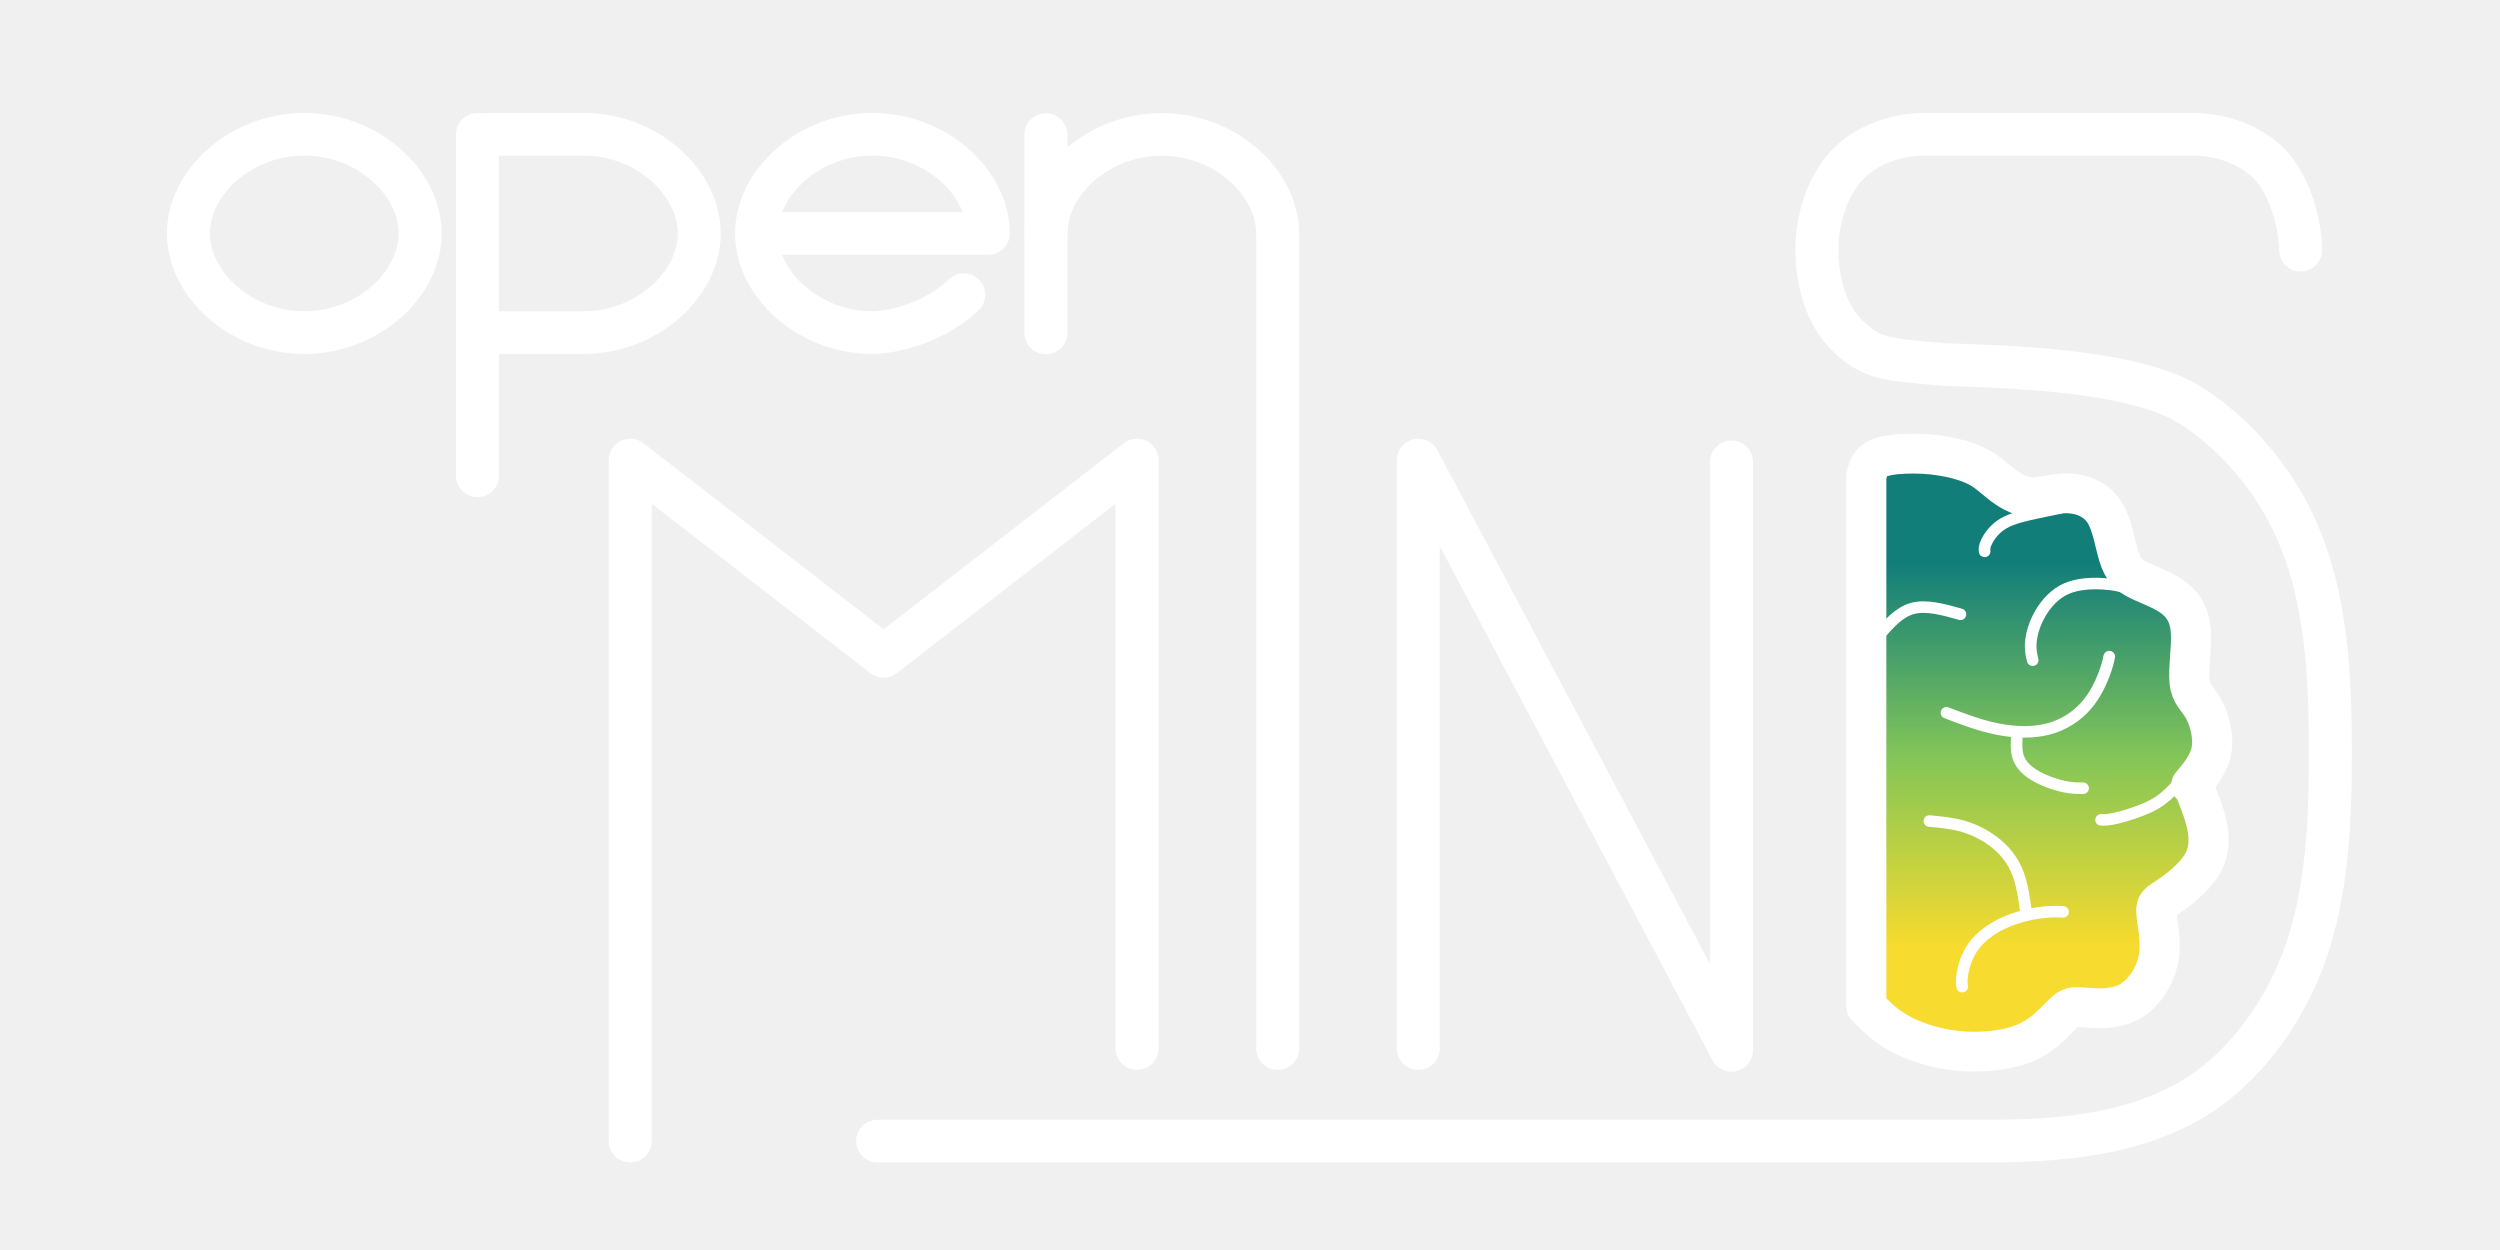
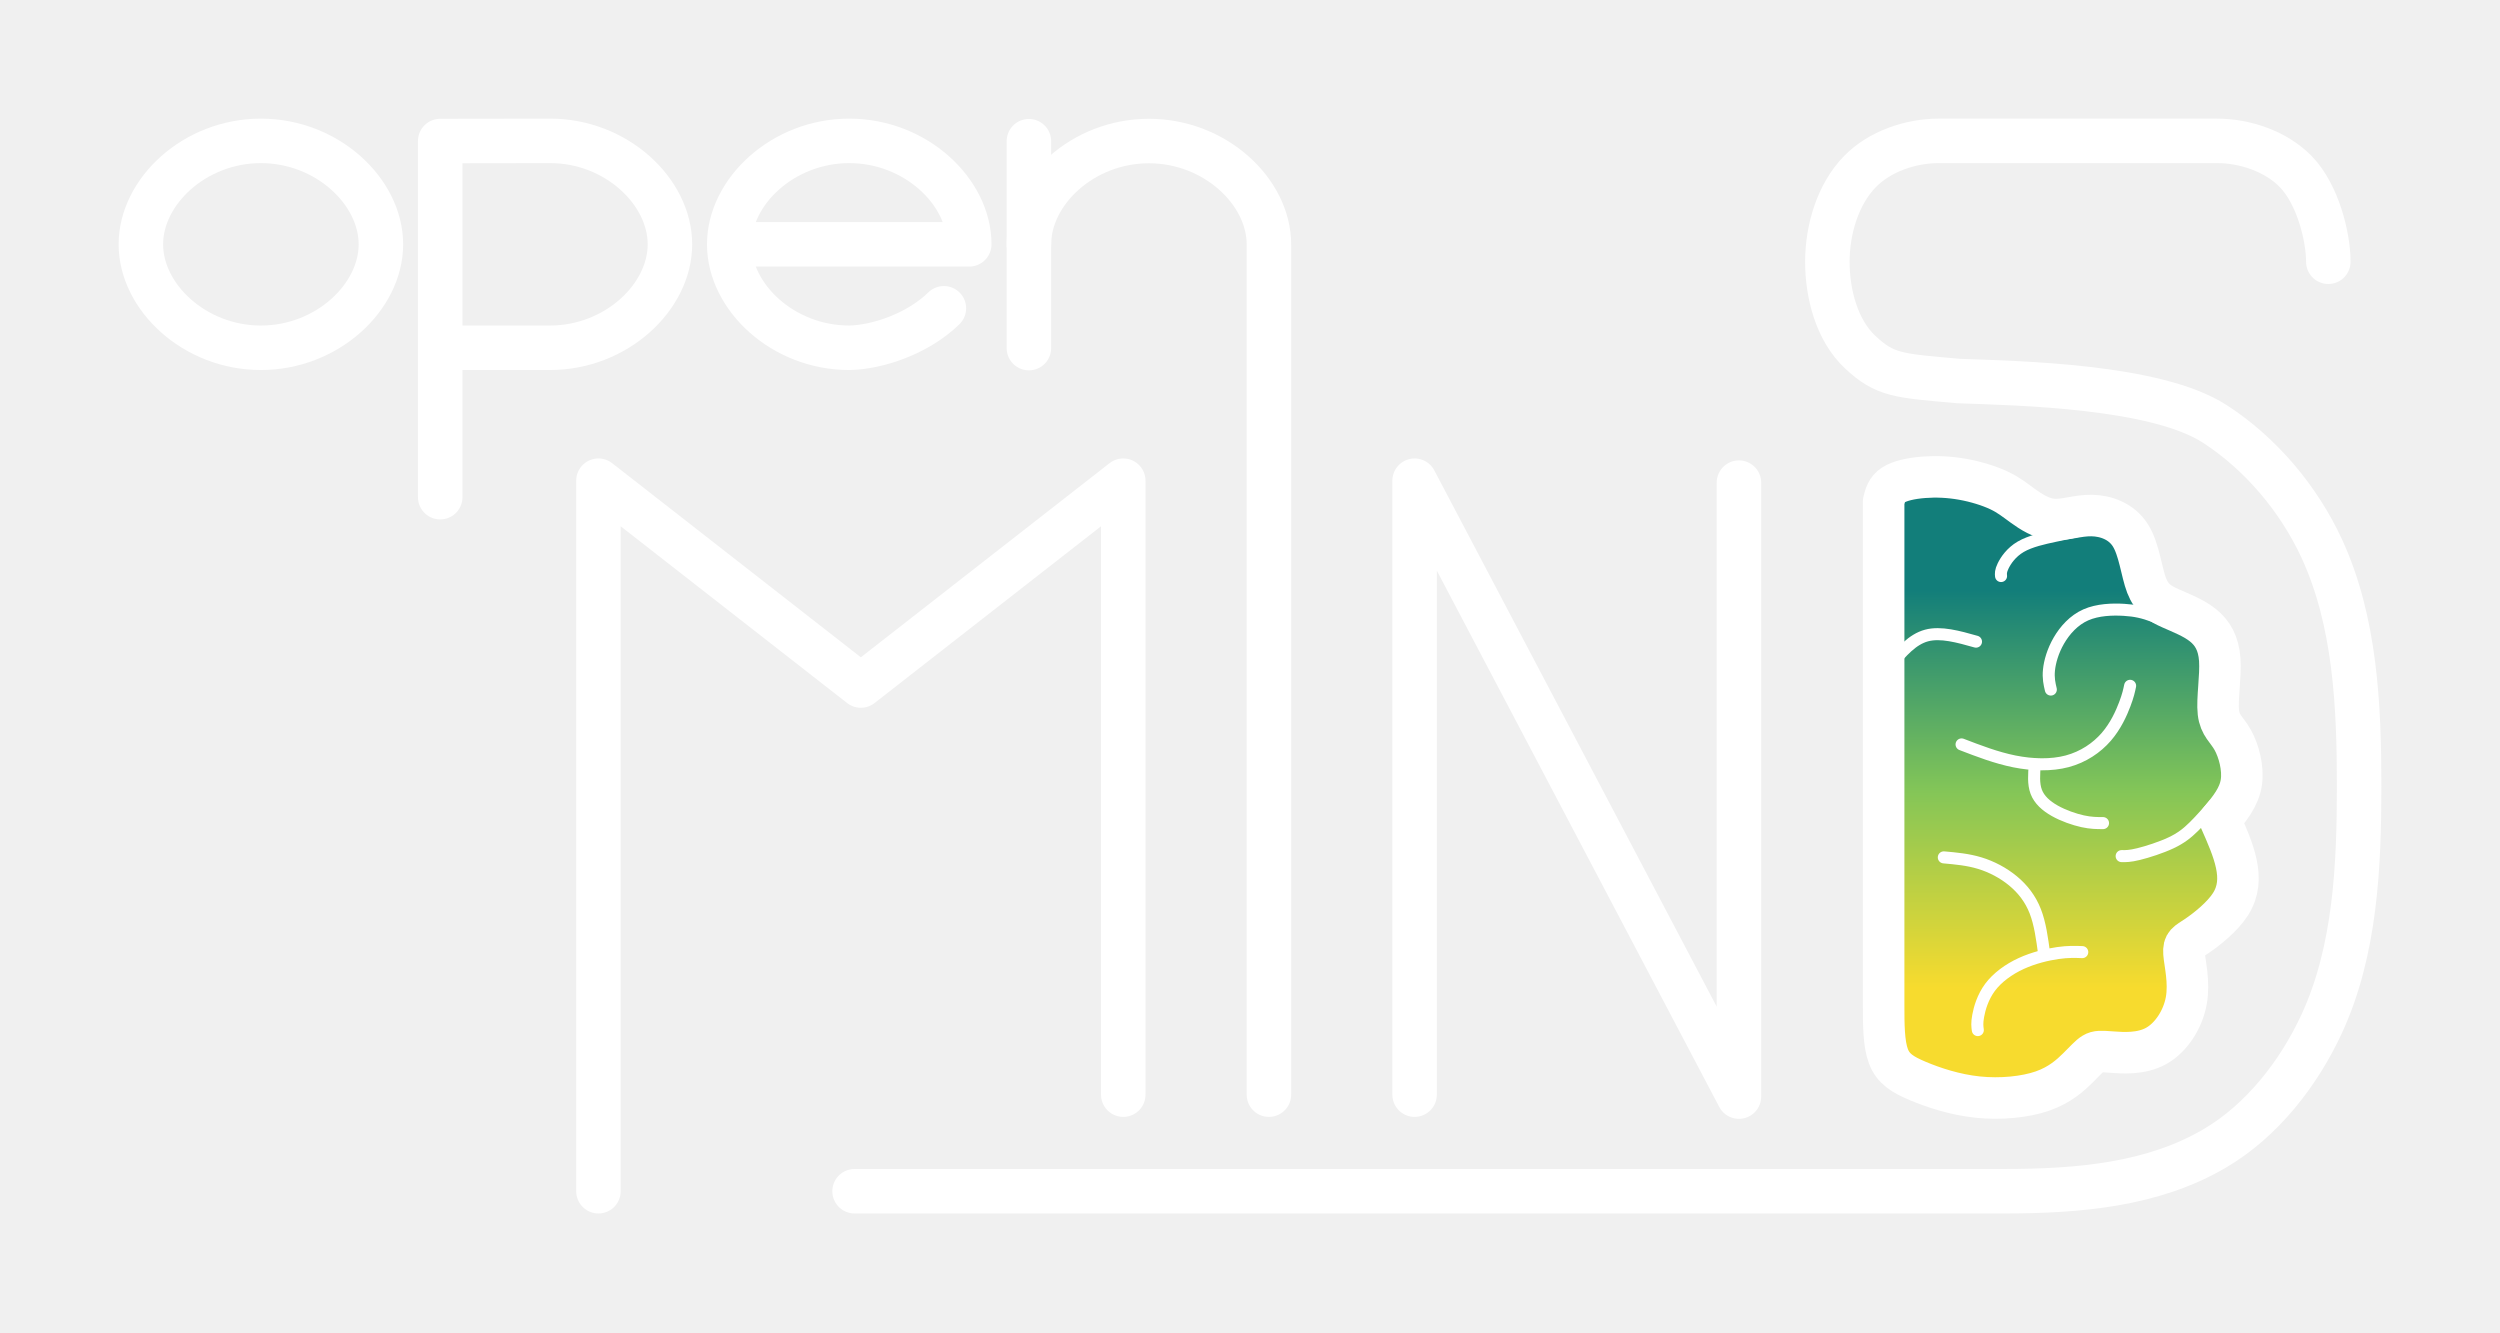
- <svg xmlns="http://www.w3.org/2000/svg" xmlns:xlink="http://www.w3.org/1999/xlink" width="1280" height="640" viewBox="0 0 338.667 169.333" version="1.1" id="svg13642">
-   <defs id="defs13636">
-     <linearGradient xlink:href="#linear-gradient" id="linearGradient23192" gradientUnits="userSpaceOnUse" gradientTransform="translate(-4407.813,6497.366)" x1="-6012.995" y1="-2083.682" x2="-6012.995" y2="-2217.567" />
+ <svg xmlns="http://www.w3.org/2000/svg" xmlns:xlink="http://www.w3.org/1999/xlink" width="84.297cm" height="44.917cm" viewBox="0 0 842.969 449.167" version="1.1" id="svg11148">
+   <defs id="defs11142">
    <linearGradient gradientUnits="userSpaceOnUse" y2="100" x2="200" y1="100" x1="0.5" id="linear-gradient">
      <stop id="stop15253" stop-color="#f7db2e" offset="0" />
      <stop id="stop15255" stop-color="#82c558" offset="0.5" />
      <stop id="stop15257" stop-color="#127e7a" offset="1" />
    </linearGradient>
+     <linearGradient xlink:href="#linear-gradient" id="linearGradient15576" gradientUnits="userSpaceOnUse" gradientTransform="translate(6381.805,2289.52)" x1="-6012.995" y1="-2083.682" x2="-6012.995" y2="-2217.567" />
  </defs>
-   <g id="layer2" transform="translate(0,-199.9398)" style="display:inline">
-     <g id="g13404" transform="matrix(0.3879401,0,0,0.3850975,4312.844,-1371.649)">
-       <path id="path1486-5-5-5-1-5-9-07-9" d="m -10512.654,4243.487 v 207.02 l -109.364,-207.675 v 207.019" style="fill:none;stroke:#ffffff;stroke-width:15;stroke-linecap:round;stroke-linejoin:round;stroke-miterlimit:4;stroke-dasharray:none;stroke-opacity:1" />
-       <path id="path1908-1-5-79-2-0-88-3-31" d="m -10897.219,4482.415 v -239.584 l 88.481,69.069 88.484,-69.069 v 207.02" style="fill:none;stroke:#ffffff;stroke-width:15;stroke-linecap:round;stroke-linejoin:round;stroke-miterlimit:4;stroke-dasharray:none;stroke-opacity:1" />
-       <path style="fill:none;fill-opacity:1;stroke:#ffffff;stroke-width:15;stroke-linecap:round;stroke-linejoin:round;stroke-miterlimit:4;stroke-dasharray:none;stroke-dashoffset:0;stroke-opacity:1" d="m -10970.569,4163.132 c 0,17.804 -18.118,34.882 -40.467,34.882 -22.35,0 -40.467,-17.079 -40.467,-34.882 0,-17.804 18.117,-34.882 40.467,-34.882 22.349,0 40.467,17.079 40.467,34.882 z" id="path1910-6-6-8-8-7-5-89-0-4" />
-       <path id="path1942-5-1-9-0-95-4-20-9" d="m -10950.571,4248.39 v -50.376 m 0,-69.711 36.993,-0.054 c 22.35,-0.04 40.468,17.079 40.468,34.883 0,17.804 -18.118,34.882 -40.468,34.882 h -36.993 z" style="fill:none;stroke:#ffffff;stroke-width:15;stroke-linecap:round;stroke-linejoin:round;stroke-miterlimit:4;stroke-dasharray:none;stroke-opacity:1" />
-       <g style="stroke:#ffffff;stroke-width:9.925;stroke-miterlimit:4;stroke-dasharray:none;stroke-opacity:1" transform="matrix(1.511312,0,0,1.511312,-10682.584,4150.09)" id="g1996-8-1-58-6-6-47-6-9">
-         <path style="opacity:1;fill:none;fill-opacity:1;stroke:#ffffff;stroke-width:9.925;stroke-linecap:round;stroke-linejoin:round;stroke-miterlimit:4;stroke-dasharray:none;stroke-dashoffset:0;stroke-opacity:1" d="m -64.945,22.9 c -5.8,5.679 -14.834,8.707 -21.116,8.81 -14.788,0 -26.776,-11.301 -26.776,-23.081 m 0,0 c 0,-11.78 11.988,-23.081 26.776,-23.081 14.788,0 26.776,11.301 26.776,23.081 z" id="path1910-6-3-1-0-87-3-4-3-1-33" />
-       </g>
-       <g style="stroke:#ffffff;stroke-width:9.925;stroke-miterlimit:4;stroke-dasharray:none;stroke-opacity:1" transform="matrix(1.511312,0,0,1.511312,-10702.522,4140.884)" id="g2033-8-98-9-6-3-4-6-5">
-         <path style="opacity:1;fill:none;fill-opacity:1;stroke:#ffffff;stroke-width:9.925;stroke-linecap:round;stroke-linejoin:round;stroke-miterlimit:4;stroke-dasharray:none;stroke-dashoffset:0;stroke-opacity:1" d="m -32.785,14.755 c 0,-11.78 11.988,-23.081 26.776,-23.081 14.788,0 26.776,11.3 26.776,23.08 V 204.436" id="path1910-6-7-3-5-2-3-7-50-4-4" />
-         <path style="fill:none;stroke:#ffffff;stroke-width:9.925;stroke-linecap:round;stroke-linejoin:round;stroke-miterlimit:4;stroke-dasharray:none;stroke-opacity:1" d="m -32.785,-8.289 -2.5e-4,23.045 2.5e-4,23.117" id="path2028-2-0-71-7-8-4-1-72" />
-       </g>
-       <path id="path1910-6-0-3-9-8-3-61-3-4-2" d="m -10810.855,4482.416 h 260.527 66.695 60.251 c 25.373,0 50.268,-2.175 71.134,-14.421 15.939,-9.354 28.363,-25.29 36.113,-42.067 11.334,-24.538 12.601,-53.074 12.601,-80.104 0,-27.03 -1.267,-55.565 -12.601,-80.104 -7.749,-16.777 -20.588,-32.041 -36.113,-42.067 -19.866,-12.829 -66.166,-13.688 -86.251,-14.419 -20.469,-1.811 -24.906,-1.878 -33.342,-9.819 -7.85,-7.388 -10.997,-19.631 -10.997,-30.41 0,-10.779 3.469,-22.695 10.997,-30.41 6.633,-6.798 17.051,-10.348 26.549,-10.348 h 93.824 c 9.498,0 19.916,3.549 26.549,10.348 7.527,7.715 10.996,22.151 10.996,30.41" style="fill:none;fill-opacity:1;stroke:#ffffff;stroke-width:15;stroke-linecap:round;stroke-linejoin:round;stroke-miterlimit:4;stroke-dasharray:none;stroke-dashoffset:0;stroke-opacity:1" />
-       <path style="fill:url(#linearGradient23192);fill-opacity:1;stroke:#ffffff;stroke-width:14;stroke-linecap:round;stroke-linejoin:round;stroke-miterlimit:4;stroke-dasharray:none;stroke-opacity:1" d="m -10465.593,4248.628 c 0,0 0,186.39 0,186.39 3.193,3.337 6.386,6.673 11.591,9.548 5.205,2.874 12.42,5.287 20.138,6.09 7.718,0.804 15.939,-2e-4 21.83,-2.047 5.892,-2.047 9.455,-5.337 11.946,-7.801 2.491,-2.464 3.913,-4.105 5.218,-4.888 1.304,-0.784 2.492,-0.711 6.194,-0.439 3.702,0.272 9.927,0.742 15.001,-2.093 5.073,-2.835 9.002,-8.977 10.131,-15.25 1.13,-6.273 -0.538,-12.677 -0.779,-15.993 -0.24,-3.316 0.947,-3.535 4.23,-5.747 3.283,-2.212 8.668,-6.42 11.453,-10.793 2.786,-4.373 2.968,-8.903 2.138,-13.474 -0.831,-4.571 -2.676,-9.183 -4.52,-13.794 0,0 -1.096,-1.097 -1.096,-1.097 3.178,-3.853 6.356,-7.707 7.123,-12.594 0.766,-4.886 -0.879,-10.809 -2.876,-14.396 -1.997,-3.587 -4.347,-4.84 -4.849,-9.314 -0.503,-4.474 0.844,-12.163 0.464,-17.75 -0.38,-5.587 -2.488,-9.078 -5.653,-11.618 -3.166,-2.541 -7.392,-4.134 -10.914,-5.714 -3.521,-1.58 -6.336,-3.146 -8.1,-7.723 -1.764,-4.577 -2.476,-12.163 -5.465,-16.893 -2.989,-4.73 -8.254,-6.604 -13.044,-6.683 -4.79,-0.08 -9.102,1.633 -13.019,1.336 -3.916,-0.298 -7.432,-2.607 -10.21,-4.803 -2.778,-2.196 -4.81,-4.271 -8.11,-5.968 -3.3,-1.698 -7.772,-2.972 -12.254,-3.712 -4.481,-0.74 -8.914,-0.934 -13.089,-0.758 -4.175,0.176 -8.039,0.719 -10.241,2.113 -2.202,1.393 -2.72,3.628 -3.238,5.865 z" id="path1190-2-8-8-7-0-8-9-2-95-7" />
-       <path style="fill:none;stroke:#ffffff;stroke-width:4.06;stroke-linecap:round;stroke-linejoin:round;stroke-miterlimit:4;stroke-dasharray:none;stroke-opacity:1" d="m -10397.931,4259.709 c -2.396,0.506 -4.788,1.012 -8.309,1.763 -3.521,0.751 -8.147,1.743 -11.381,3.625 -3.233,1.882 -5.065,4.652 -5.94,6.448 -0.876,1.796 -0.793,2.615 -0.711,3.434" id="path1198-1-7-1-8-23-1-32-1-2" />
-       <path style="fill:none;stroke:#ffffff;stroke-width:4.06;stroke-linecap:round;stroke-linejoin:round;stroke-miterlimit:4;stroke-dasharray:none;stroke-opacity:1" d="m -10461.454,4304.83 c 3.631,-4.254 7.261,-8.507 12.05,-9.795 4.788,-1.288 10.736,0.39 16.682,2.067" id="path1202-4-02-6-4-91-82-9-9-0" />
-       <path style="fill:none;stroke:#ffffff;stroke-width:4.06;stroke-linecap:round;stroke-linejoin:round;stroke-miterlimit:4;stroke-dasharray:none;stroke-opacity:1" d="m -10360.705,4293.845 c -4.297,-2.003 -8.592,-4.005 -12.091,-5.315 -3.499,-1.309 -6.198,-1.924 -10.046,-2.155 -3.848,-0.23 -8.843,-0.076 -12.861,1.703 -4.018,1.778 -7.059,5.182 -9.087,8.688 -2.029,3.507 -3.043,7.116 -3.325,9.882 -0.281,2.766 0.171,4.688 0.623,6.61" id="path1206-3-4-5-1-1-2-5-6-64" />
-       <path style="fill:none;stroke:#ffffff;stroke-width:4.06;stroke-linecap:round;stroke-linejoin:round;stroke-miterlimit:4;stroke-dasharray:none;stroke-opacity:1" d="m -10352.476,4352.06 c -2.294,2.626 -4.588,5.251 -6.784,7.414 -2.196,2.163 -4.29,3.859 -7.655,5.451 -3.365,1.592 -7.999,3.079 -10.994,3.81 -2.994,0.732 -4.346,0.708 -5.699,0.684" id="path1210-3-03-6-6-0-1-82-5-3" />
-       <path style="fill:none;stroke:#ffffff;stroke-width:4.06;stroke-linecap:round;stroke-linejoin:round;stroke-miterlimit:4;stroke-dasharray:none;stroke-opacity:1" d="m -10432.108,4428.083 c -0.163,-1.165 -0.326,-2.331 0.131,-4.818 0.458,-2.487 1.535,-6.296 3.991,-9.599 2.456,-3.303 6.29,-6.101 10.519,-8.041 4.228,-1.94 8.852,-3.023 12.347,-3.519 3.495,-0.496 5.864,-0.406 8.231,-0.316" id="path1214-8-85-3-2-0-9-2-2-9" />
-       <path style="fill:none;stroke:#ffffff;stroke-width:4.06;stroke-linecap:round;stroke-linejoin:round;stroke-miterlimit:4;stroke-dasharray:none;stroke-opacity:1" d="m -10409.744,4402.331 c -0.665,-4.965 -1.353,-10.108 -2.988,-14.304 -1.635,-4.196 -4.228,-7.535 -7.498,-10.242 -3.27,-2.707 -7.217,-4.783 -11.22,-6.001 -4.003,-1.218 -8.062,-1.579 -12.122,-1.94" id="path1218-5-7-6-4-0-5-8-5-1" />
-       <path style="fill:none;stroke:#ffffff;stroke-width:4.06;stroke-linecap:round;stroke-linejoin:round;stroke-miterlimit:4;stroke-dasharray:none;stroke-opacity:1" d="m -10437.587,4331.756 c 5.766,2.219 11.728,4.512 17.817,5.731 6.089,1.218 12.404,1.399 17.816,-0.045 5.412,-1.444 9.923,-4.513 13.137,-8.212 3.213,-3.7 5.13,-8.032 6.258,-11.01 1.127,-2.978 1.466,-4.602 1.804,-6.226" id="path1222-8-3-25-7-6-2-7-8-6" />
-       <path style="fill:none;stroke:#ffffff;stroke-width:4.06;stroke-linecap:round;stroke-linejoin:round;stroke-miterlimit:4;stroke-dasharray:none;stroke-opacity:1" d="m -10412.892,4338.525 c -0.265,3.27 -0.531,6.54 0.484,9.214 1.015,2.674 3.309,4.749 6.261,6.408 2.952,1.659 6.561,2.9 9.38,3.521 2.819,0.621 4.849,0.621 6.878,0.621" id="path1226-7-53-75-1-6-4-59-87-1" />
+   <g id="layer1" transform="translate(311.115,127.1187)">
+     <path id="path1190-2-8-8-7-0-8-9-2-9-5-4-17-1" d="m 324.026,40.782 c 0,0 0,186.39 0,186.39 3.193,3.337 6.385,6.673 11.59,9.547 5.205,2.875 12.42,5.287 20.138,6.091 7.718,0.804 15.939,-1.1e-4 21.831,-2.047 5.891,-2.047 9.454,-5.337 11.946,-7.801 2.491,-2.464 3.913,-4.105 5.218,-4.888 1.305,-0.784 2.493,-0.71 6.194,-0.439 3.701,0.272 9.928,0.742 15.001,-2.093 5.073,-2.835 9.002,-8.977 10.131,-15.25 1.129,-6.273 -0.538,-12.677 -0.779,-15.993 -0.24,-3.316 0.947,-3.535 4.23,-5.747 3.283,-2.212 8.668,-6.42 11.453,-10.793 2.785,-4.373 2.968,-8.903 2.137,-13.474 -0.831,-4.571 -2.675,-9.183 -4.52,-13.794 0,0 -1.096,-1.097 -1.096,-1.097 3.178,-3.853 6.356,-7.707 7.123,-12.594 0.767,-4.886 -0.878,-10.809 -2.875,-14.396 -1.997,-3.587 -4.348,-4.84 -4.85,-9.314 -0.502,-4.474 0.844,-12.163 0.464,-17.75 -0.38,-5.587 -2.488,-9.078 -5.653,-11.618 -3.166,-2.541 -7.392,-4.134 -10.913,-5.714 -3.521,-1.58 -6.337,-3.146 -8.1,-7.723 -1.764,-4.577 -2.476,-12.163 -5.465,-16.893 -2.989,-4.73 -8.254,-6.603 -13.044,-6.683 -4.79,-0.08 -9.102,1.633 -13.018,1.336 -3.916,-0.297 -7.433,-2.607 -10.211,-4.804 -2.778,-2.196 -4.81,-4.27 -8.11,-5.968 -3.3,-1.698 -7.771,-2.972 -12.253,-3.712 -4.482,-0.74 -8.915,-0.934 -13.09,-0.758 -4.175,0.176 -8.039,0.719 -10.241,2.113 -2.202,1.393 -2.719,3.628 -3.237,5.865 z" style="fill:url(#linearGradient15576);fill-opacity:1;stroke:none;stroke-width:14;stroke-linecap:round;stroke-linejoin:round;stroke-miterlimit:4;stroke-dasharray:none;stroke-opacity:1" />
+     <path style="fill:none;stroke:#ffffff;stroke-width:15;stroke-linecap:round;stroke-linejoin:round;stroke-miterlimit:4;stroke-dasharray:none;stroke-opacity:1" d="M 275.234,35.619 V 242.639 L 165.87,34.964 V 241.983" id="path1486-5-5-5-1-5-9-0-19-4-0-4" />
+     <path style="fill:none;stroke:#ffffff;stroke-width:15;stroke-linecap:round;stroke-linejoin:round;stroke-miterlimit:4;stroke-dasharray:none;stroke-opacity:1" d="M -109.331,274.548 V 34.963 L -20.85,104.032 67.634,34.963 V 241.983" id="path1908-1-5-79-2-0-88-5-5-0-8-1" />
+     <path id="path1910-6-6-8-8-7-5-89-7-0-2-7-2" d="m -182.681,-44.735 c 0,17.804 -18.118,34.882 -40.467,34.882 -22.35,0 -40.467,-17.079 -40.467,-34.882 0,-17.804 18.117,-34.882 40.467,-34.882 22.349,0 40.467,17.079 40.467,34.882 z" style="fill:none;fill-opacity:1;stroke:#ffffff;stroke-width:15;stroke-linecap:round;stroke-linejoin:round;stroke-miterlimit:4;stroke-dasharray:none;stroke-dashoffset:0;stroke-opacity:1" />
+     <path style="fill:none;stroke:#ffffff;stroke-width:15;stroke-linecap:round;stroke-linejoin:round;stroke-miterlimit:4;stroke-dasharray:none;stroke-opacity:1" d="M -162.683,40.523 V -9.853 m 0,-69.711 36.994,-0.054 c 22.349,-0.04 40.467,17.079 40.467,34.883 0,17.804 -18.118,34.882 -40.467,34.882 h -36.994 z" id="path1942-5-1-9-0-95-4-2-4-4-3-5" />
+     <g id="g1996-8-1-58-6-6-47-3-2-2-7-0" transform="matrix(1.511312,0,0,1.511312,105.3051,-57.77735)" style="stroke:#ffffff;stroke-width:9.925;stroke-miterlimit:4;stroke-dasharray:none;stroke-opacity:1">
+       <path id="path1910-6-3-1-0-87-3-4-3-0-1-14-14-7" d="m -64.945,22.9 c -5.8,5.679 -14.834,8.707 -21.116,8.81 -14.788,0 -26.776,-11.301 -26.776,-23.081 m 0,0 c 0,-11.78 11.988,-23.081 26.776,-23.081 14.788,0 26.776,11.301 26.776,23.081 z" style="opacity:1;fill:none;fill-opacity:1;stroke:#ffffff;stroke-width:9.925;stroke-linecap:round;stroke-linejoin:round;stroke-miterlimit:4;stroke-dasharray:none;stroke-dashoffset:0;stroke-opacity:1" />
+     </g>
+     <g id="g2033-8-98-9-6-3-4-7-4-9-6-6" transform="matrix(1.511312,0,0,1.511312,85.36609,-66.98326)" style="stroke:#ffffff;stroke-width:9.925;stroke-miterlimit:4;stroke-dasharray:none;stroke-opacity:1">
+       <path id="path1910-6-7-3-5-2-3-7-50-5-5-1-0-8" d="m -32.785,14.755 c 0,-11.78 11.988,-23.081 26.776,-23.081 14.788,0 26.776,11.3 26.776,23.08 V 204.436" style="opacity:1;fill:none;fill-opacity:1;stroke:#ffffff;stroke-width:9.925;stroke-linecap:round;stroke-linejoin:round;stroke-miterlimit:4;stroke-dasharray:none;stroke-dashoffset:0;stroke-opacity:1" />
+       <path id="path2028-2-0-71-7-8-4-8-2-5-1-7" d="m -32.785,-8.289 -2.5e-4,23.045 2.5e-4,23.117" style="fill:none;stroke:#ffffff;stroke-width:9.925;stroke-linecap:round;stroke-linejoin:round;stroke-miterlimit:4;stroke-dasharray:none;stroke-opacity:1" />
+     </g>
+     <path style="fill:none;fill-opacity:1;stroke:#ffffff;stroke-width:15;stroke-linecap:round;stroke-linejoin:round;stroke-miterlimit:4;stroke-dasharray:none;stroke-dashoffset:0;stroke-opacity:1" d="M -22.967,274.548 H 237.56 304.255 364.506 c 25.373,0 50.268,-2.175 71.134,-14.421 15.939,-9.354 28.364,-25.29 36.113,-42.067 11.334,-24.538 12.601,-53.074 12.601,-80.104 0,-27.03 -1.267,-55.565 -12.601,-80.104 -7.749,-16.777 -20.588,-32.041 -36.113,-42.067 -19.865,-12.829 -66.166,-13.688 -86.251,-14.419 -20.469,-1.811 -24.905,-1.878 -33.342,-9.819 -7.85,-7.388 -10.997,-19.631 -10.997,-30.41 0,-10.779 3.469,-22.695 10.997,-30.41 6.633,-6.798 17.051,-10.348 26.549,-10.348 h 93.824 c 9.498,0 19.916,3.549 26.549,10.348 7.527,7.715 10.996,22.151 10.996,30.41" id="path1910-6-0-3-9-8-3-61-3-0-2-0-1-4" />
+     <g id="g1370">
+       <path id="path1190-2-8-8-7-0-8-9-8-3-3-1-4" d="m 324.026,58.175 c 0,0 0,153.444 0,153.444 0,6.562 0,13.124 1.596,17.385 1.596,4.26 4.789,6.219 9.994,8.404 5.204,2.185 12.42,4.598 20.139,5.402 7.718,0.804 15.939,-2.1e-4 21.83,-2.047 5.891,-2.047 9.454,-5.337 11.945,-7.801 2.491,-2.464 3.913,-4.105 5.218,-4.888 1.305,-0.783 2.493,-0.71 6.195,-0.439 3.702,0.272 9.927,0.742 15.001,-2.093 5.074,-2.835 9.002,-8.977 10.132,-15.25 1.129,-6.273 -0.538,-12.677 -0.779,-15.993 -0.241,-3.316 0.947,-3.535 4.23,-5.747 3.283,-2.212 8.668,-6.42 11.453,-10.793 2.785,-4.373 2.968,-8.903 1.954,-13.656 -1.013,-4.753 -3.224,-9.731 -5.434,-14.708 3.178,-3.853 6.357,-7.708 7.123,-12.594 0.766,-4.886 -0.878,-10.809 -2.875,-14.395 -1.997,-3.587 -4.348,-4.84 -4.85,-9.314 -0.502,-4.474 0.845,-12.163 0.465,-17.751 -0.38,-5.587 -2.487,-9.077 -5.654,-11.618 -3.166,-2.541 -7.392,-4.134 -10.913,-5.714 -3.521,-1.58 -6.337,-3.146 -8.101,-7.723 -1.764,-4.576 -2.476,-12.163 -5.465,-16.893 -2.989,-4.73 -8.254,-6.604 -13.044,-6.684 -4.79,-0.08 -9.101,1.633 -13.018,1.336 -3.917,-0.297 -7.433,-2.607 -10.194,-4.597 -2.761,-1.99 -4.759,-3.653 -8.054,-5.207 -3.296,-1.554 -7.794,-2.956 -12.293,-3.756 -4.499,-0.801 -8.94,-0.987 -13.118,-0.661 -4.178,0.326 -8.047,1.162 -10.247,2.602 -2.199,1.44 -2.718,3.483 -3.236,5.526 0,0 0,16.224 0,16.224 z" style="fill:none;stroke:#ffffff;stroke-width:14;stroke-linecap:round;stroke-linejoin:round;stroke-miterlimit:4;stroke-dasharray:none;stroke-opacity:1" />
+       <path id="path1198-1-7-1-8-23-1-32-8-0-1-3-3" d="m 389.957,51.841 c -2.396,0.506 -4.788,1.012 -8.309,1.763 -3.521,0.751 -8.147,1.743 -11.381,3.625 -3.234,1.882 -5.065,4.652 -5.941,6.448 -0.875,1.796 -0.793,2.615 -0.711,3.434" style="fill:none;stroke:#ffffff;stroke-width:4.06;stroke-linecap:round;stroke-linejoin:round;stroke-miterlimit:4;stroke-dasharray:none;stroke-opacity:1" />
+       <path id="path1202-4-02-6-4-91-82-9-27-9-0-8-5" d="m 326.434,96.963 c 3.631,-4.254 7.261,-8.507 12.05,-9.795 4.788,-1.288 10.736,0.39 16.682,2.067" style="fill:none;stroke:#ffffff;stroke-width:4.06;stroke-linecap:round;stroke-linejoin:round;stroke-miterlimit:4;stroke-dasharray:none;stroke-opacity:1" />
+       <path id="path1206-3-4-5-1-1-2-5-3-2-9-9-1" d="m 427.183,85.977 c -4.297,-2.003 -8.592,-4.006 -12.091,-5.315 -3.499,-1.309 -6.198,-1.924 -10.045,-2.154 -3.847,-0.23 -8.843,-0.076 -12.862,1.703 -4.018,1.779 -7.059,5.182 -9.087,8.688 -2.028,3.507 -3.043,7.116 -3.324,9.882 -0.281,2.766 0.171,4.688 0.623,6.61" style="fill:none;stroke:#ffffff;stroke-width:4.06;stroke-linecap:round;stroke-linejoin:round;stroke-miterlimit:4;stroke-dasharray:none;stroke-opacity:1" />
+       <path id="path1210-3-03-6-6-0-1-82-6-9-0-0-5" d="m 435.413,144.192 c -2.295,2.626 -4.589,5.251 -6.785,7.414 -2.196,2.163 -4.29,3.859 -7.655,5.451 -3.365,1.592 -7.999,3.079 -10.993,3.81 -2.994,0.732 -4.347,0.708 -5.7,0.684" style="fill:none;stroke:#ffffff;stroke-width:4.06;stroke-linecap:round;stroke-linejoin:round;stroke-miterlimit:4;stroke-dasharray:none;stroke-opacity:1" />
+       <path id="path1214-8-85-3-2-0-9-2-1-9-5-7-6" d="m 355.78,220.215 c -0.163,-1.165 -0.326,-2.331 0.131,-4.818 0.457,-2.487 1.535,-6.296 3.991,-9.6 2.456,-3.303 6.29,-6.1 10.518,-8.04 4.228,-1.94 8.852,-3.023 12.347,-3.52 3.495,-0.496 5.864,-0.406 8.231,-0.316" style="fill:none;stroke:#ffffff;stroke-width:4.06;stroke-linecap:round;stroke-linejoin:round;stroke-miterlimit:4;stroke-dasharray:none;stroke-opacity:1" />
+       <path id="path1218-5-7-6-4-0-5-8-4-5-2-30-2" d="m 378.144,194.463 c -0.665,-4.965 -1.353,-10.108 -2.988,-14.304 -1.635,-4.196 -4.229,-7.535 -7.499,-10.242 -3.27,-2.707 -7.217,-4.783 -11.22,-6.001 -4.003,-1.218 -8.062,-1.579 -12.122,-1.94" style="fill:none;stroke:#ffffff;stroke-width:4.06;stroke-linecap:round;stroke-linejoin:round;stroke-miterlimit:4;stroke-dasharray:none;stroke-opacity:1" />
+       <path id="path1222-8-3-25-7-6-2-7-0-3-0-5-5" d="m 350.301,123.889 c 5.766,2.219 11.728,4.512 17.817,5.73 6.089,1.218 12.404,1.399 17.817,-0.045 5.412,-1.444 9.923,-4.513 13.137,-8.212 3.213,-3.7 5.13,-8.032 6.258,-11.01 1.128,-2.978 1.466,-4.602 1.804,-6.226" style="fill:none;stroke:#ffffff;stroke-width:4.06;stroke-linecap:round;stroke-linejoin:round;stroke-miterlimit:4;stroke-dasharray:none;stroke-opacity:1" />
+       <path id="path1226-7-53-75-1-6-4-59-8-7-0-8-0" d="m 374.996,130.657 c -0.265,3.27 -0.531,6.54 0.484,9.214 1.015,2.674 3.309,4.749 6.261,6.408 2.952,1.659 6.561,2.9 9.38,3.521 C 393.94,150.42 395.97,150.42 397.999,150.42" style="fill:none;stroke:#ffffff;stroke-width:4.06;stroke-linecap:round;stroke-linejoin:round;stroke-miterlimit:4;stroke-dasharray:none;stroke-opacity:1" />
    </g>
  </g>
</svg>
